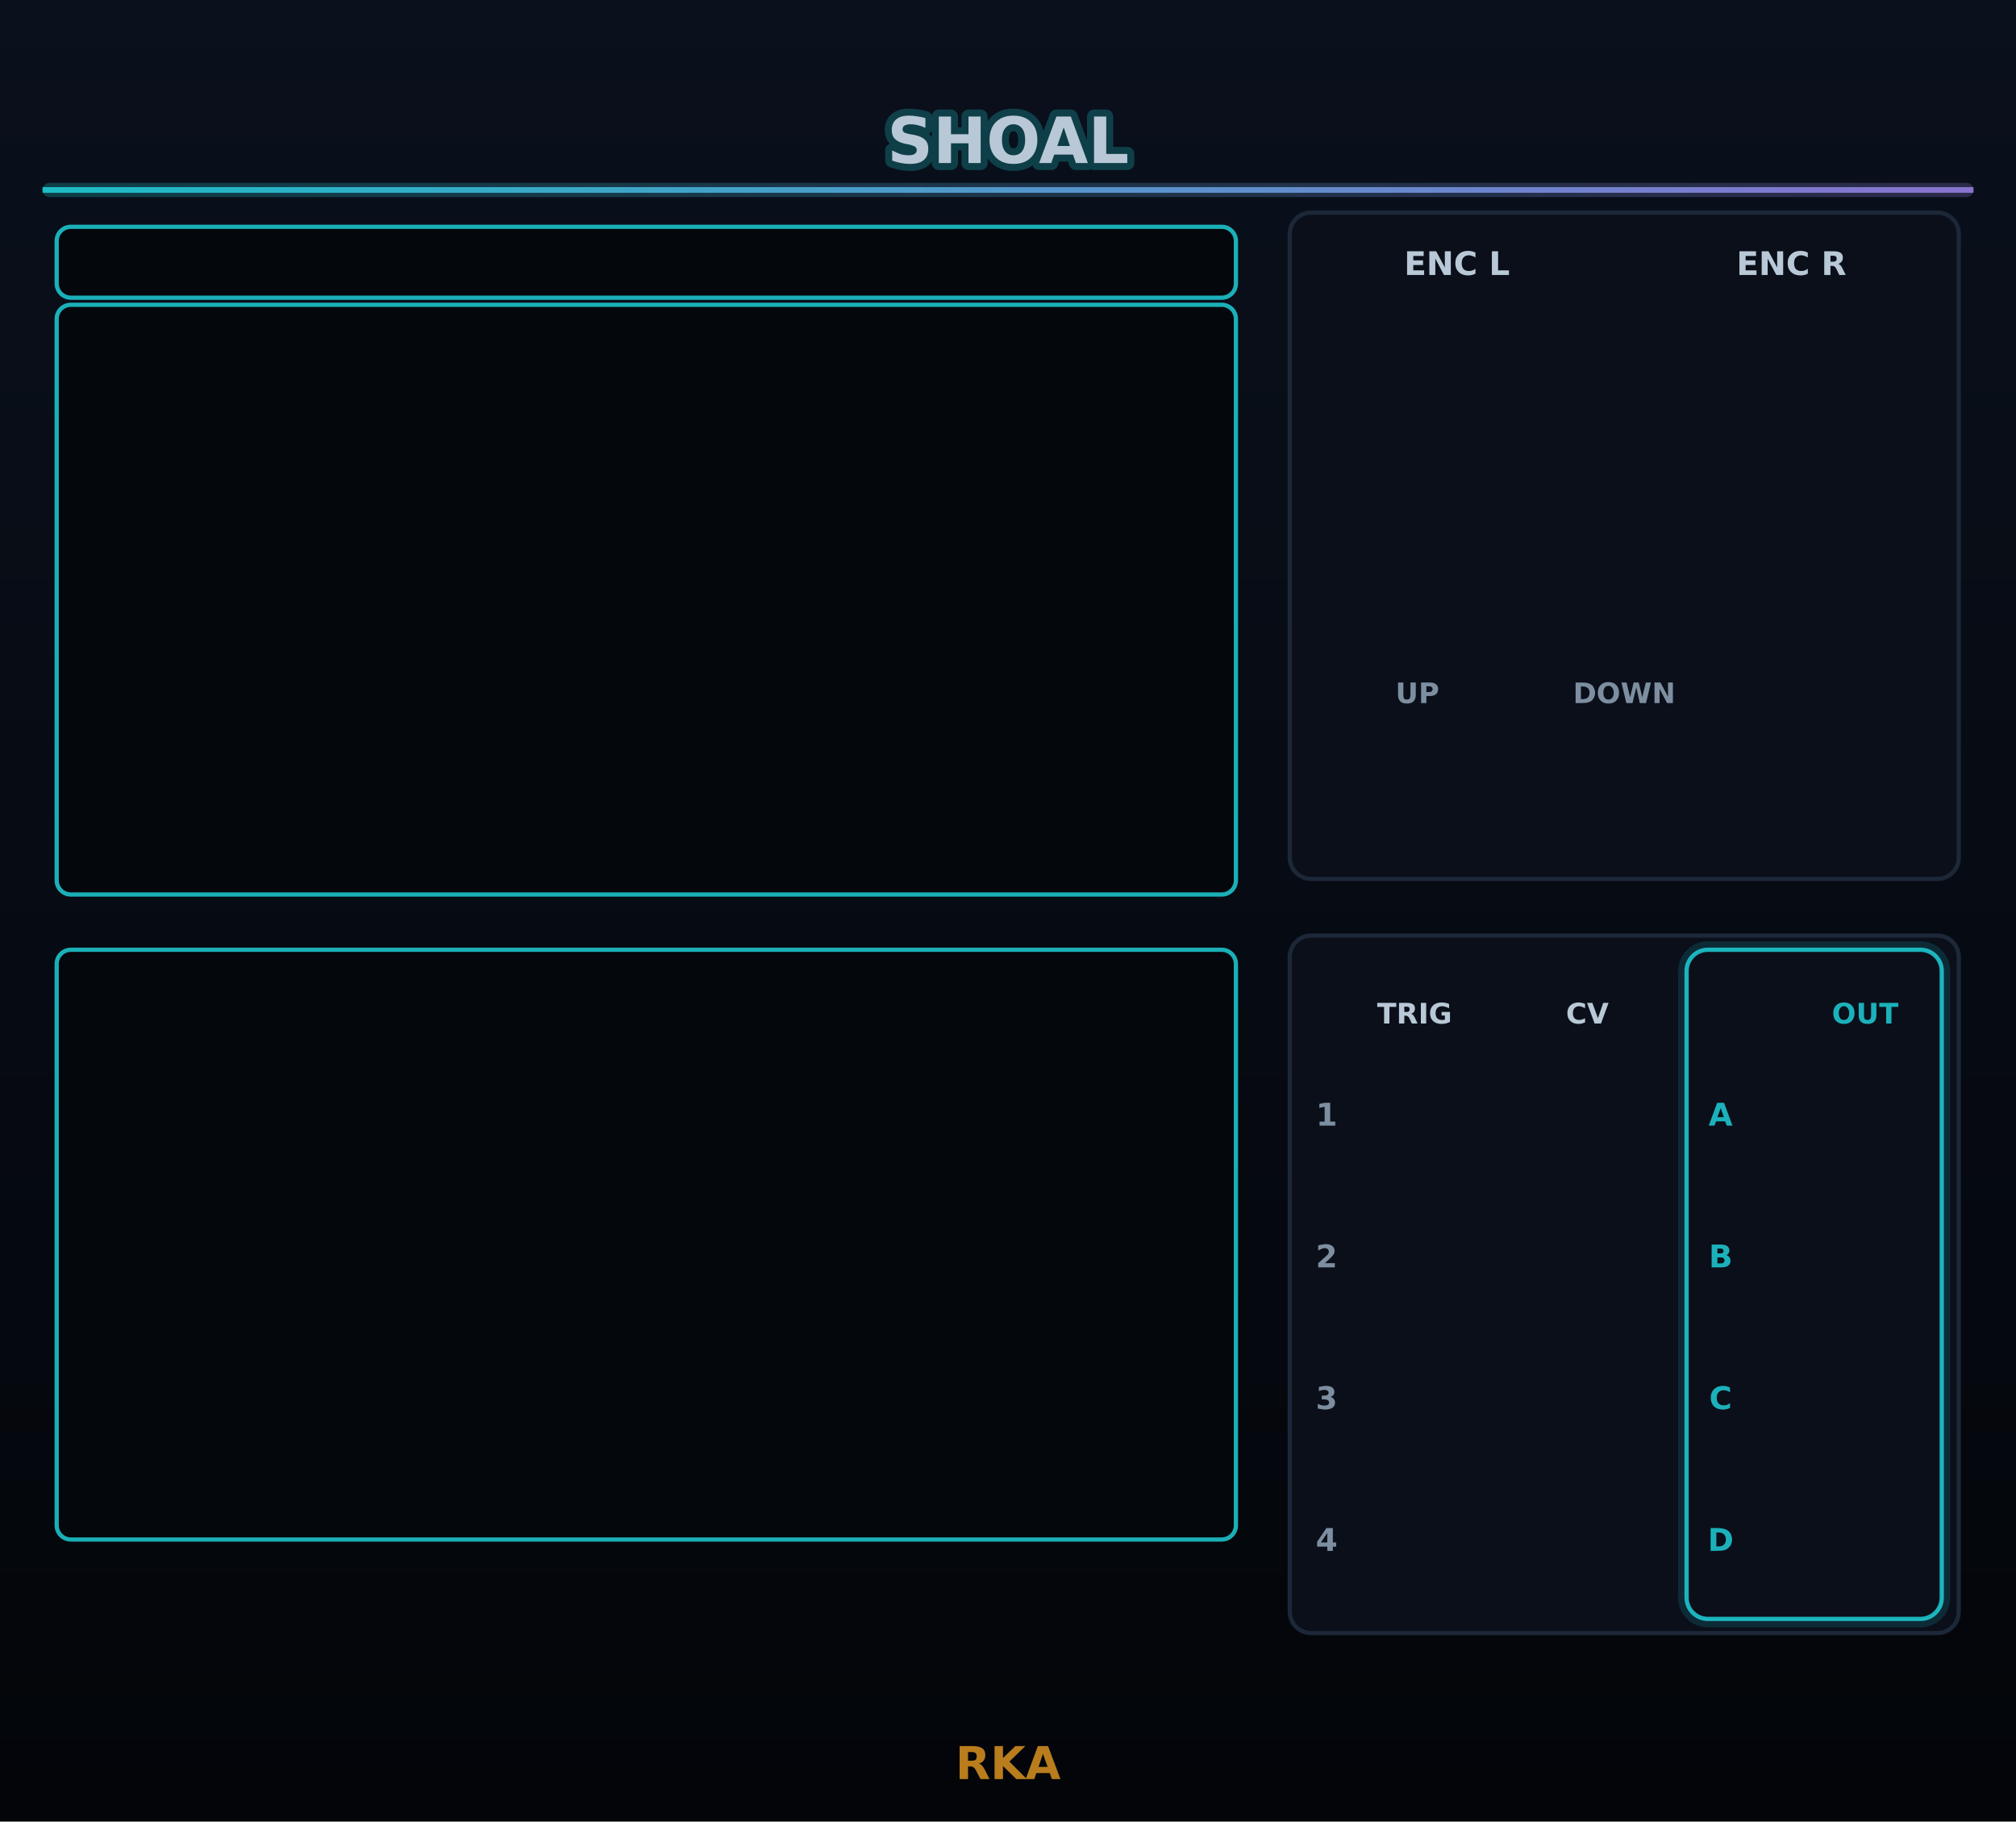
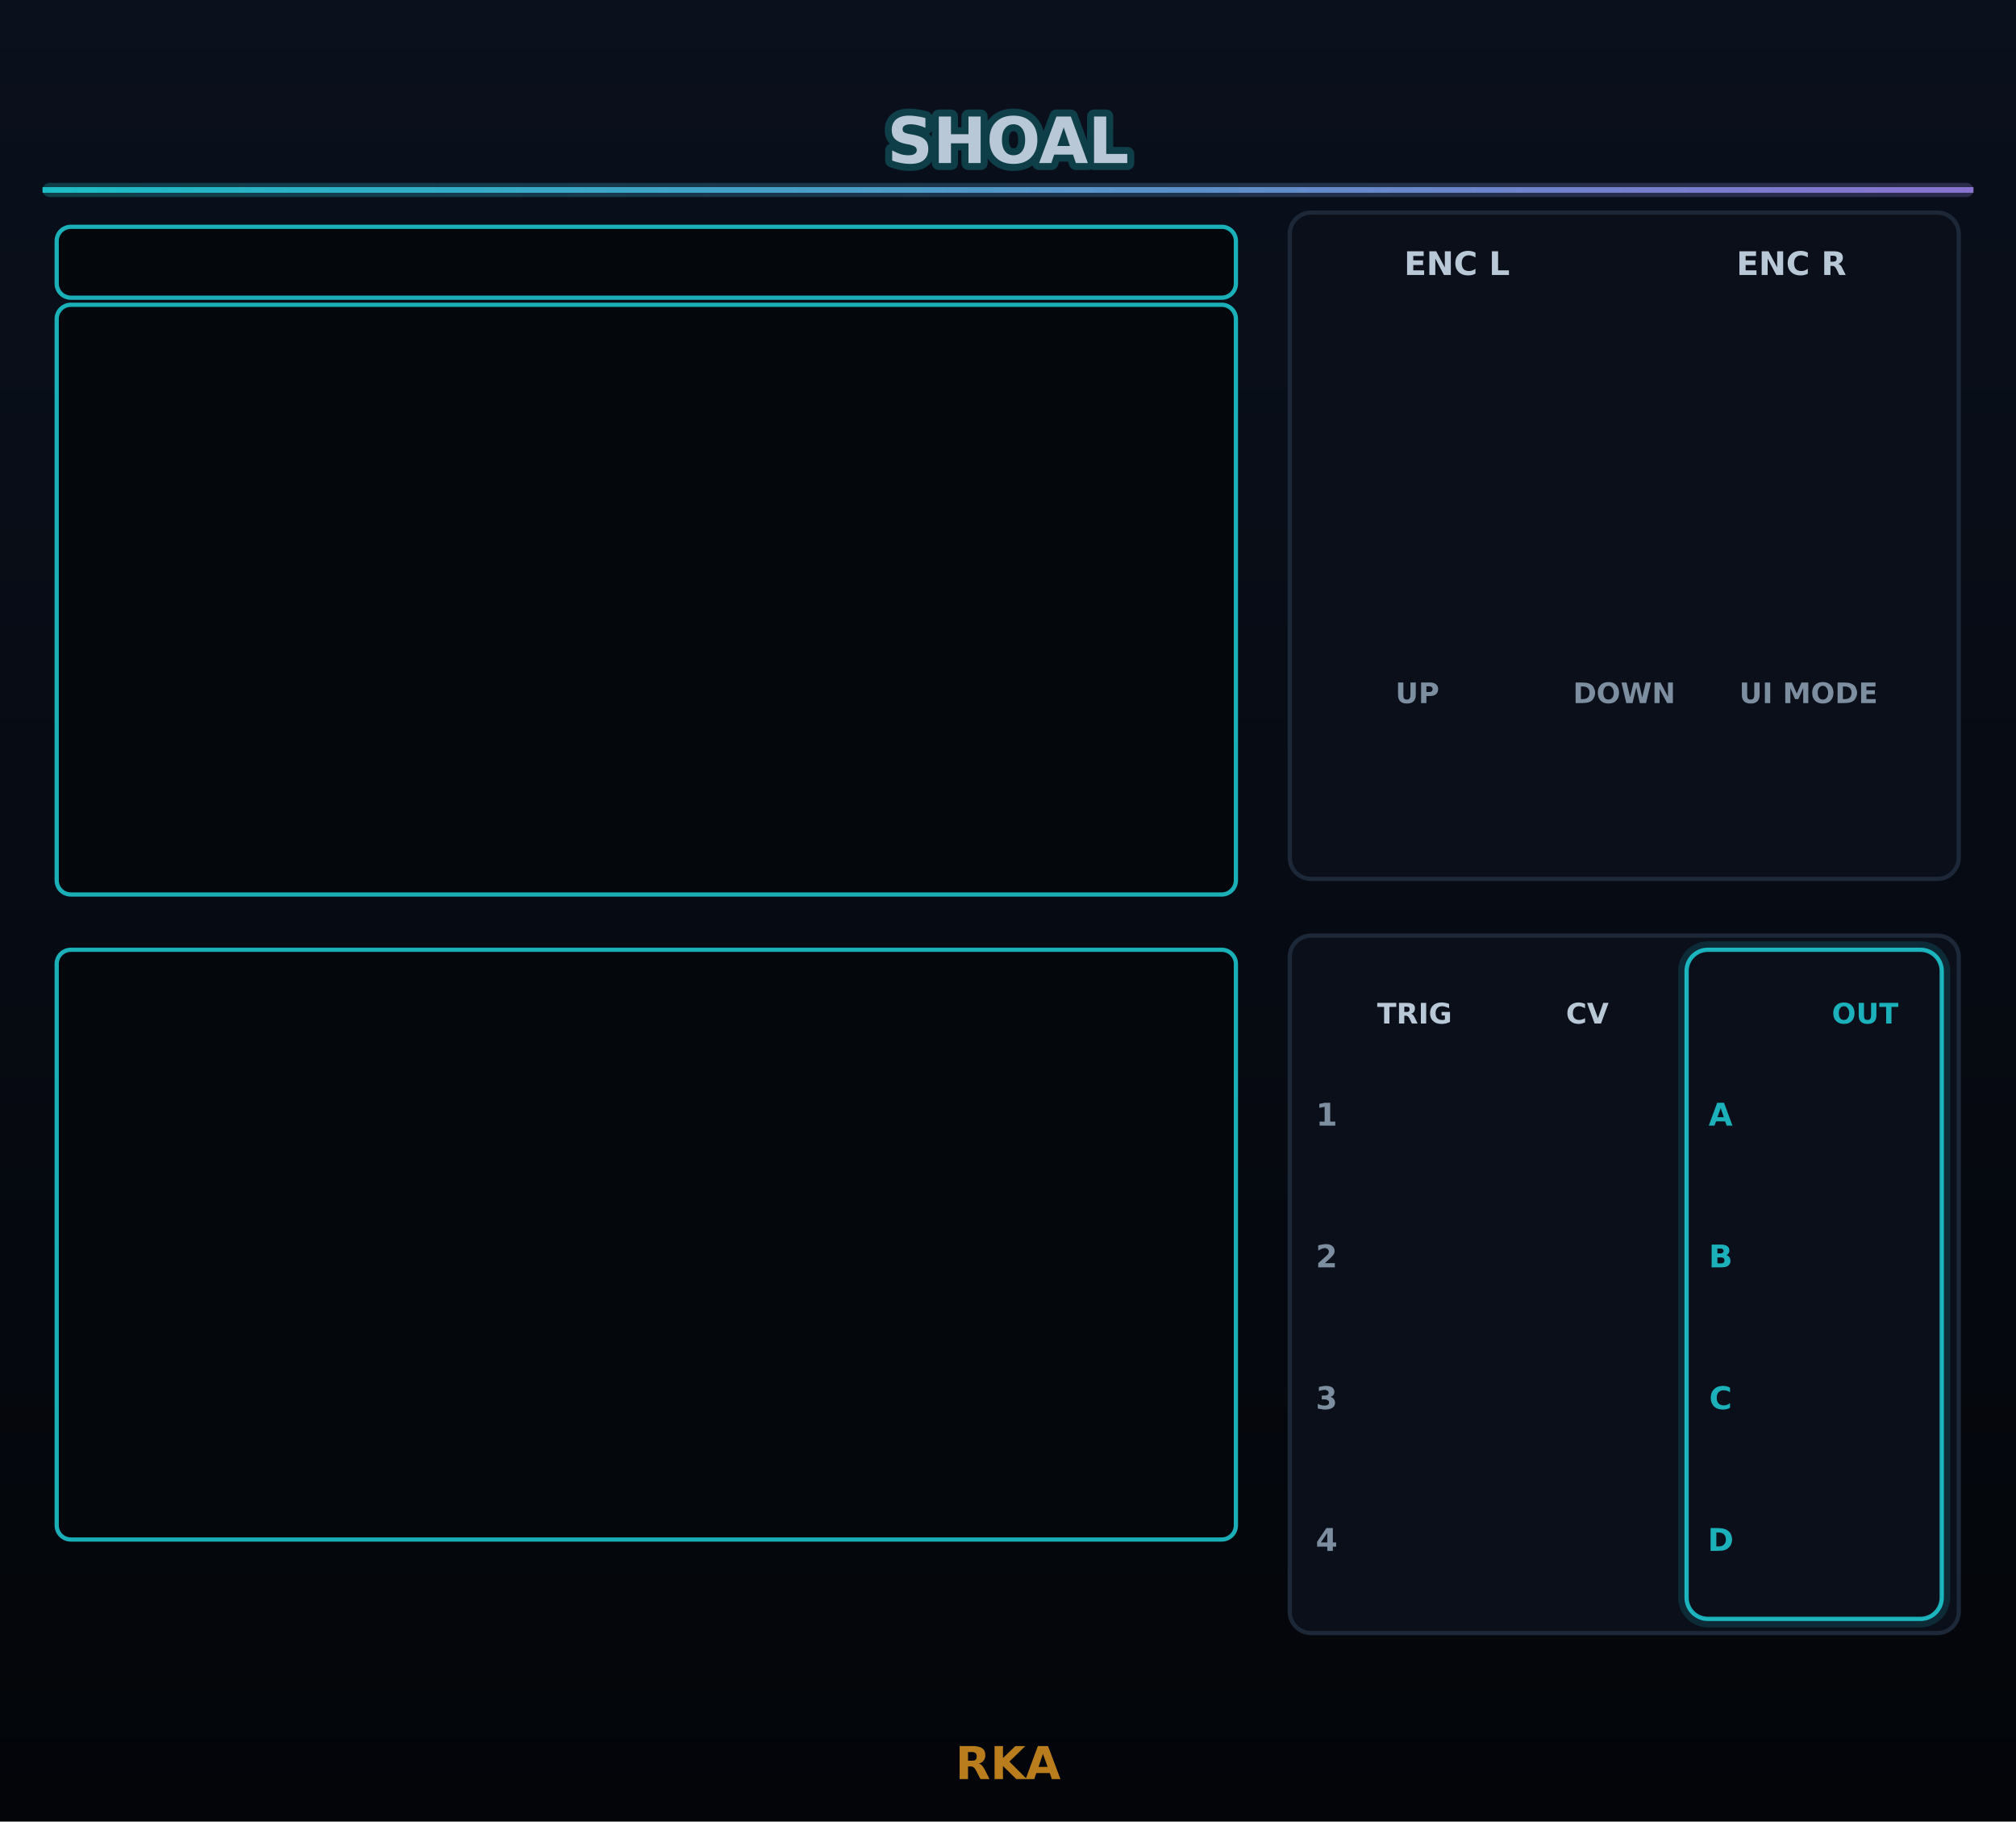
<svg xmlns="http://www.w3.org/2000/svg" width="142.24mm" height="128.5mm" viewBox="0 0 142.24 128.5">
  <defs>
    <linearGradient id="bg" x1="0" y1="0" x2="0" y2="128.5" gradientUnits="userSpaceOnUse">
      <stop offset="0" stop-color="#0a101c" />
      <stop offset="1" stop-color="#030509" />
    </linearGradient>
    <linearGradient id="rule" x1="3" y1="0" x2="139.24" y2="0" gradientUnits="userSpaceOnUse">
      <stop offset="0" stop-color="#22e6ef" />
      <stop offset="1" stop-color="#a78bfa" />
    </linearGradient>
  </defs>
  <rect width="142.24" height="128.5" fill="url(#bg)" />
  <text x="71.12" y="11.50" font-family="DejaVu Sans" font-size="4.5" font-weight="bold" text-anchor="middle" fill="#22e6ef" stroke="#22e6ef" stroke-width="0.99" stroke-linejoin="round" opacity="0.22">SHOAL</text>
  <text x="71.12" y="11.50" font-family="DejaVu Sans" font-size="4.5" font-weight="bold" text-anchor="middle" fill="#b9c8d6">SHOAL</text>
  <rect x="3" y="12.9" width="136.24" height="1.0" rx="0.5" fill="url(#rule)" opacity="0.22" />
  <rect x="3" y="13.2" width="136.24" height="0.4" fill="url(#rule)" opacity="0.75" />
  <rect x="91.0" y="15.0" width="47.2" height="47.0" rx="1.5" fill="#0a0f1a" stroke="#1c2738" stroke-width="0.3" stroke-opacity="1.0" />
  <rect x="91.0" y="66.0" width="47.2" height="49.2" rx="1.5" fill="#0a0f1a" stroke="#1c2738" stroke-width="0.3" stroke-opacity="1.0" />
  <rect x="119.0" y="67.0" width="18.0" height="47.2" rx="1.5" fill="none" stroke="#22e6ef" stroke-width="1.2" opacity="0.13" />
  <rect x="119.0" y="67.0" width="18.0" height="47.2" rx="1.5" fill="#0a0f1a" stroke="#22e6ef" stroke-width="0.3" stroke-opacity="0.75" />
  <rect x="4.0" y="16.0" width="83.2" height="5.0" rx="1.0" fill="#04070c" stroke="#22e6ef" stroke-width="0.3" stroke-opacity="0.75" />
  <rect x="4.0" y="21.5" width="83.2" height="41.6" rx="1.0" fill="#04070c" stroke="#22e6ef" stroke-width="0.3" stroke-opacity="0.75" />
  <rect x="4.0" y="67.0" width="83.2" height="41.6" rx="1.0" fill="#04070c" stroke="#22e6ef" stroke-width="0.3" stroke-opacity="0.75" />
  <text x="102.80" y="19.40" font-family="DejaVu Sans" font-size="2.3" font-weight="bold" text-anchor="middle" fill="#b9c8d6">ENC L</text>
  <text x="126.40" y="19.40" font-family="DejaVu Sans" font-size="2.3" font-weight="bold" text-anchor="middle" fill="#b9c8d6">ENC R</text>
  <text x="100.00" y="49.60" font-family="DejaVu Sans" font-size="2.0" font-weight="bold" text-anchor="middle" fill="#7d8ea0">UP</text>
  <text x="114.60" y="49.60" font-family="DejaVu Sans" font-size="2.0" font-weight="bold" text-anchor="middle" fill="#7d8ea0">DOWN</text>
+   <text x="127.60" y="49.60" font-family="DejaVu Sans" font-size="2.0" font-weight="bold" text-anchor="middle" fill="#7d8ea0">UI MODE</text>
  <text x="99.80" y="72.20" font-family="DejaVu Sans" font-size="2.0" font-weight="bold" text-anchor="middle" fill="#b9c8d6">TRIG</text>
  <text x="112.00" y="72.20" font-family="DejaVu Sans" font-size="2.0" font-weight="bold" text-anchor="middle" fill="#b9c8d6">CV</text>
  <text x="131.60" y="72.20" font-family="DejaVu Sans" font-size="2.0" font-weight="bold" text-anchor="middle" fill="#22e6ef" fill-opacity="0.75">OUT</text>
  <text x="93.60" y="79.40" font-family="DejaVu Sans" font-size="2.2" font-weight="bold" text-anchor="middle" fill="#7d8ea0">1</text>
  <text x="93.60" y="89.40" font-family="DejaVu Sans" font-size="2.2" font-weight="bold" text-anchor="middle" fill="#7d8ea0">2</text>
  <text x="93.60" y="99.40" font-family="DejaVu Sans" font-size="2.2" font-weight="bold" text-anchor="middle" fill="#7d8ea0">3</text>
  <text x="93.60" y="109.40" font-family="DejaVu Sans" font-size="2.2" font-weight="bold" text-anchor="middle" fill="#7d8ea0">4</text>
  <text x="121.40" y="79.40" font-family="DejaVu Sans" font-size="2.2" font-weight="bold" text-anchor="middle" fill="#22e6ef" fill-opacity="0.75">A</text>
  <text x="121.40" y="89.40" font-family="DejaVu Sans" font-size="2.2" font-weight="bold" text-anchor="middle" fill="#22e6ef" fill-opacity="0.75">B</text>
  <text x="121.40" y="99.40" font-family="DejaVu Sans" font-size="2.2" font-weight="bold" text-anchor="middle" fill="#22e6ef" fill-opacity="0.75">C</text>
  <text x="121.40" y="109.40" font-family="DejaVu Sans" font-size="2.2" font-weight="bold" text-anchor="middle" fill="#22e6ef" fill-opacity="0.75">D</text>
  <text x="71.12" y="125.50" font-family="DejaVu Sans" font-size="3.2" font-weight="bold" text-anchor="middle" fill="#f5a623" fill-opacity="0.75">RKA</text>
  <g id="components" style="display:none">
    <circle id="widget-ENC_L" cx="102.8" cy="29.0" r="1" fill="#ffff00" />
    <circle id="widget-ENC_R" cx="126.4" cy="29.0" r="1" fill="#ffff00" />
    <circle id="param-ENC_L_PUSH" cx="102.8" cy="43.5" r="1" fill="#ff0000" />
    <circle id="param-ENC_R_PUSH" cx="126.4" cy="43.5" r="1" fill="#ff0000" />
    <circle id="param-UP" cx="100.0" cy="55.0" r="1" fill="#ff0000" />
    <circle id="param-DOWN" cx="114.6" cy="55.0" r="1" fill="#ff0000" />
+     <circle id="param-UI_MODE" cx="127.6" cy="55.0" r="1" fill="#ff0000" />
+     <circle id="light-UI_MODE" cx="133.8" cy="55.0" r="1" fill="#ff00ff" />
    <circle id="input-TR1" cx="99.8" cy="78.6" r="1" fill="#00ff00" />
    <circle id="input-TR2" cx="99.8" cy="88.6" r="1" fill="#00ff00" />
    <circle id="input-TR3" cx="99.8" cy="98.6" r="1" fill="#00ff00" />
    <circle id="input-TR4" cx="99.8" cy="108.6" r="1" fill="#00ff00" />
    <circle id="light-TR1" cx="106.0" cy="78.6" r="1" fill="#ff00ff" />
    <circle id="light-TR2" cx="106.0" cy="88.6" r="1" fill="#ff00ff" />
    <circle id="light-TR3" cx="106.0" cy="98.6" r="1" fill="#ff00ff" />
    <circle id="light-TR4" cx="106.0" cy="108.6" r="1" fill="#ff00ff" />
    <circle id="input-CV1" cx="112.0" cy="78.6" r="1" fill="#00ff00" />
    <circle id="input-CV2" cx="112.0" cy="88.6" r="1" fill="#00ff00" />
    <circle id="input-CV3" cx="112.0" cy="98.6" r="1" fill="#00ff00" />
    <circle id="input-CV4" cx="112.0" cy="108.6" r="1" fill="#00ff00" />
    <circle id="light-A" cx="124.9" cy="78.6" r="1" fill="#ff00ff" />
    <circle id="light-B" cx="124.9" cy="88.6" r="1" fill="#ff00ff" />
    <circle id="light-C" cx="124.9" cy="98.6" r="1" fill="#ff00ff" />
    <circle id="light-D" cx="124.9" cy="108.6" r="1" fill="#ff00ff" />
    <circle id="output-A" cx="131.6" cy="78.6" r="1" fill="#0000ff" />
    <circle id="output-B" cx="131.6" cy="88.6" r="1" fill="#0000ff" />
    <circle id="output-C" cx="131.6" cy="98.6" r="1" fill="#0000ff" />
    <circle id="output-D" cx="131.6" cy="108.6" r="1" fill="#0000ff" />
  </g>
</svg>
